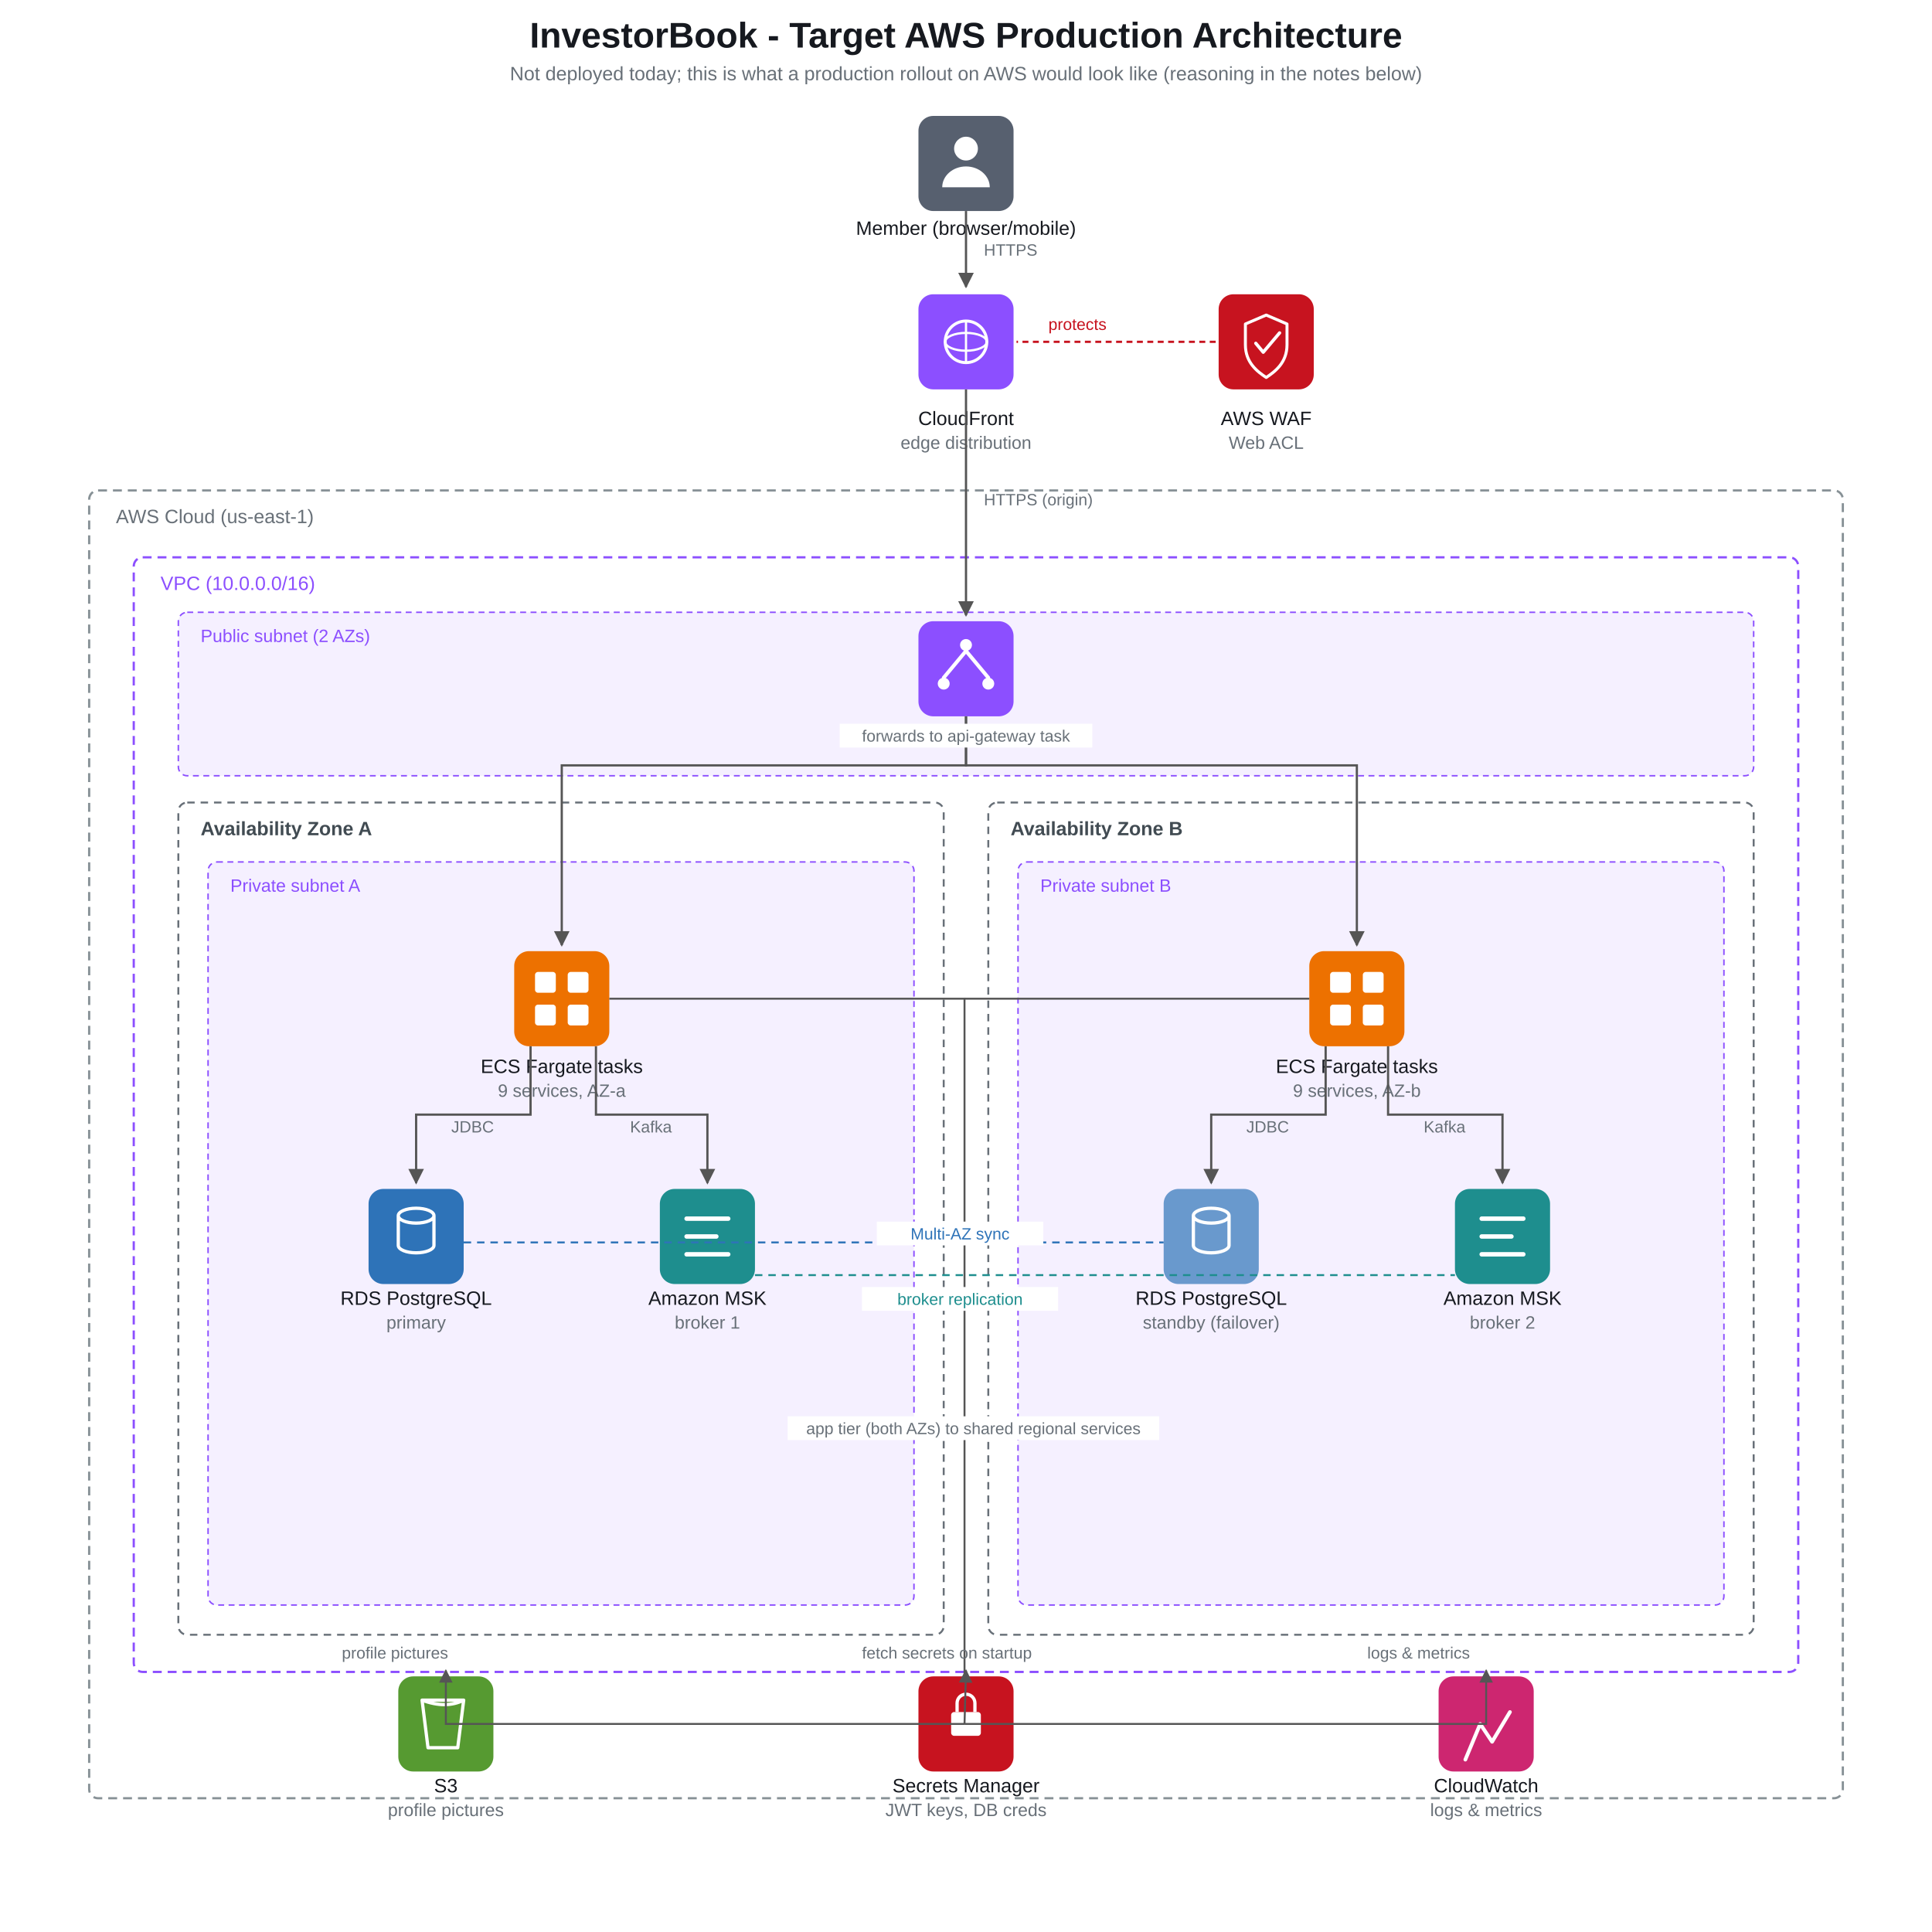
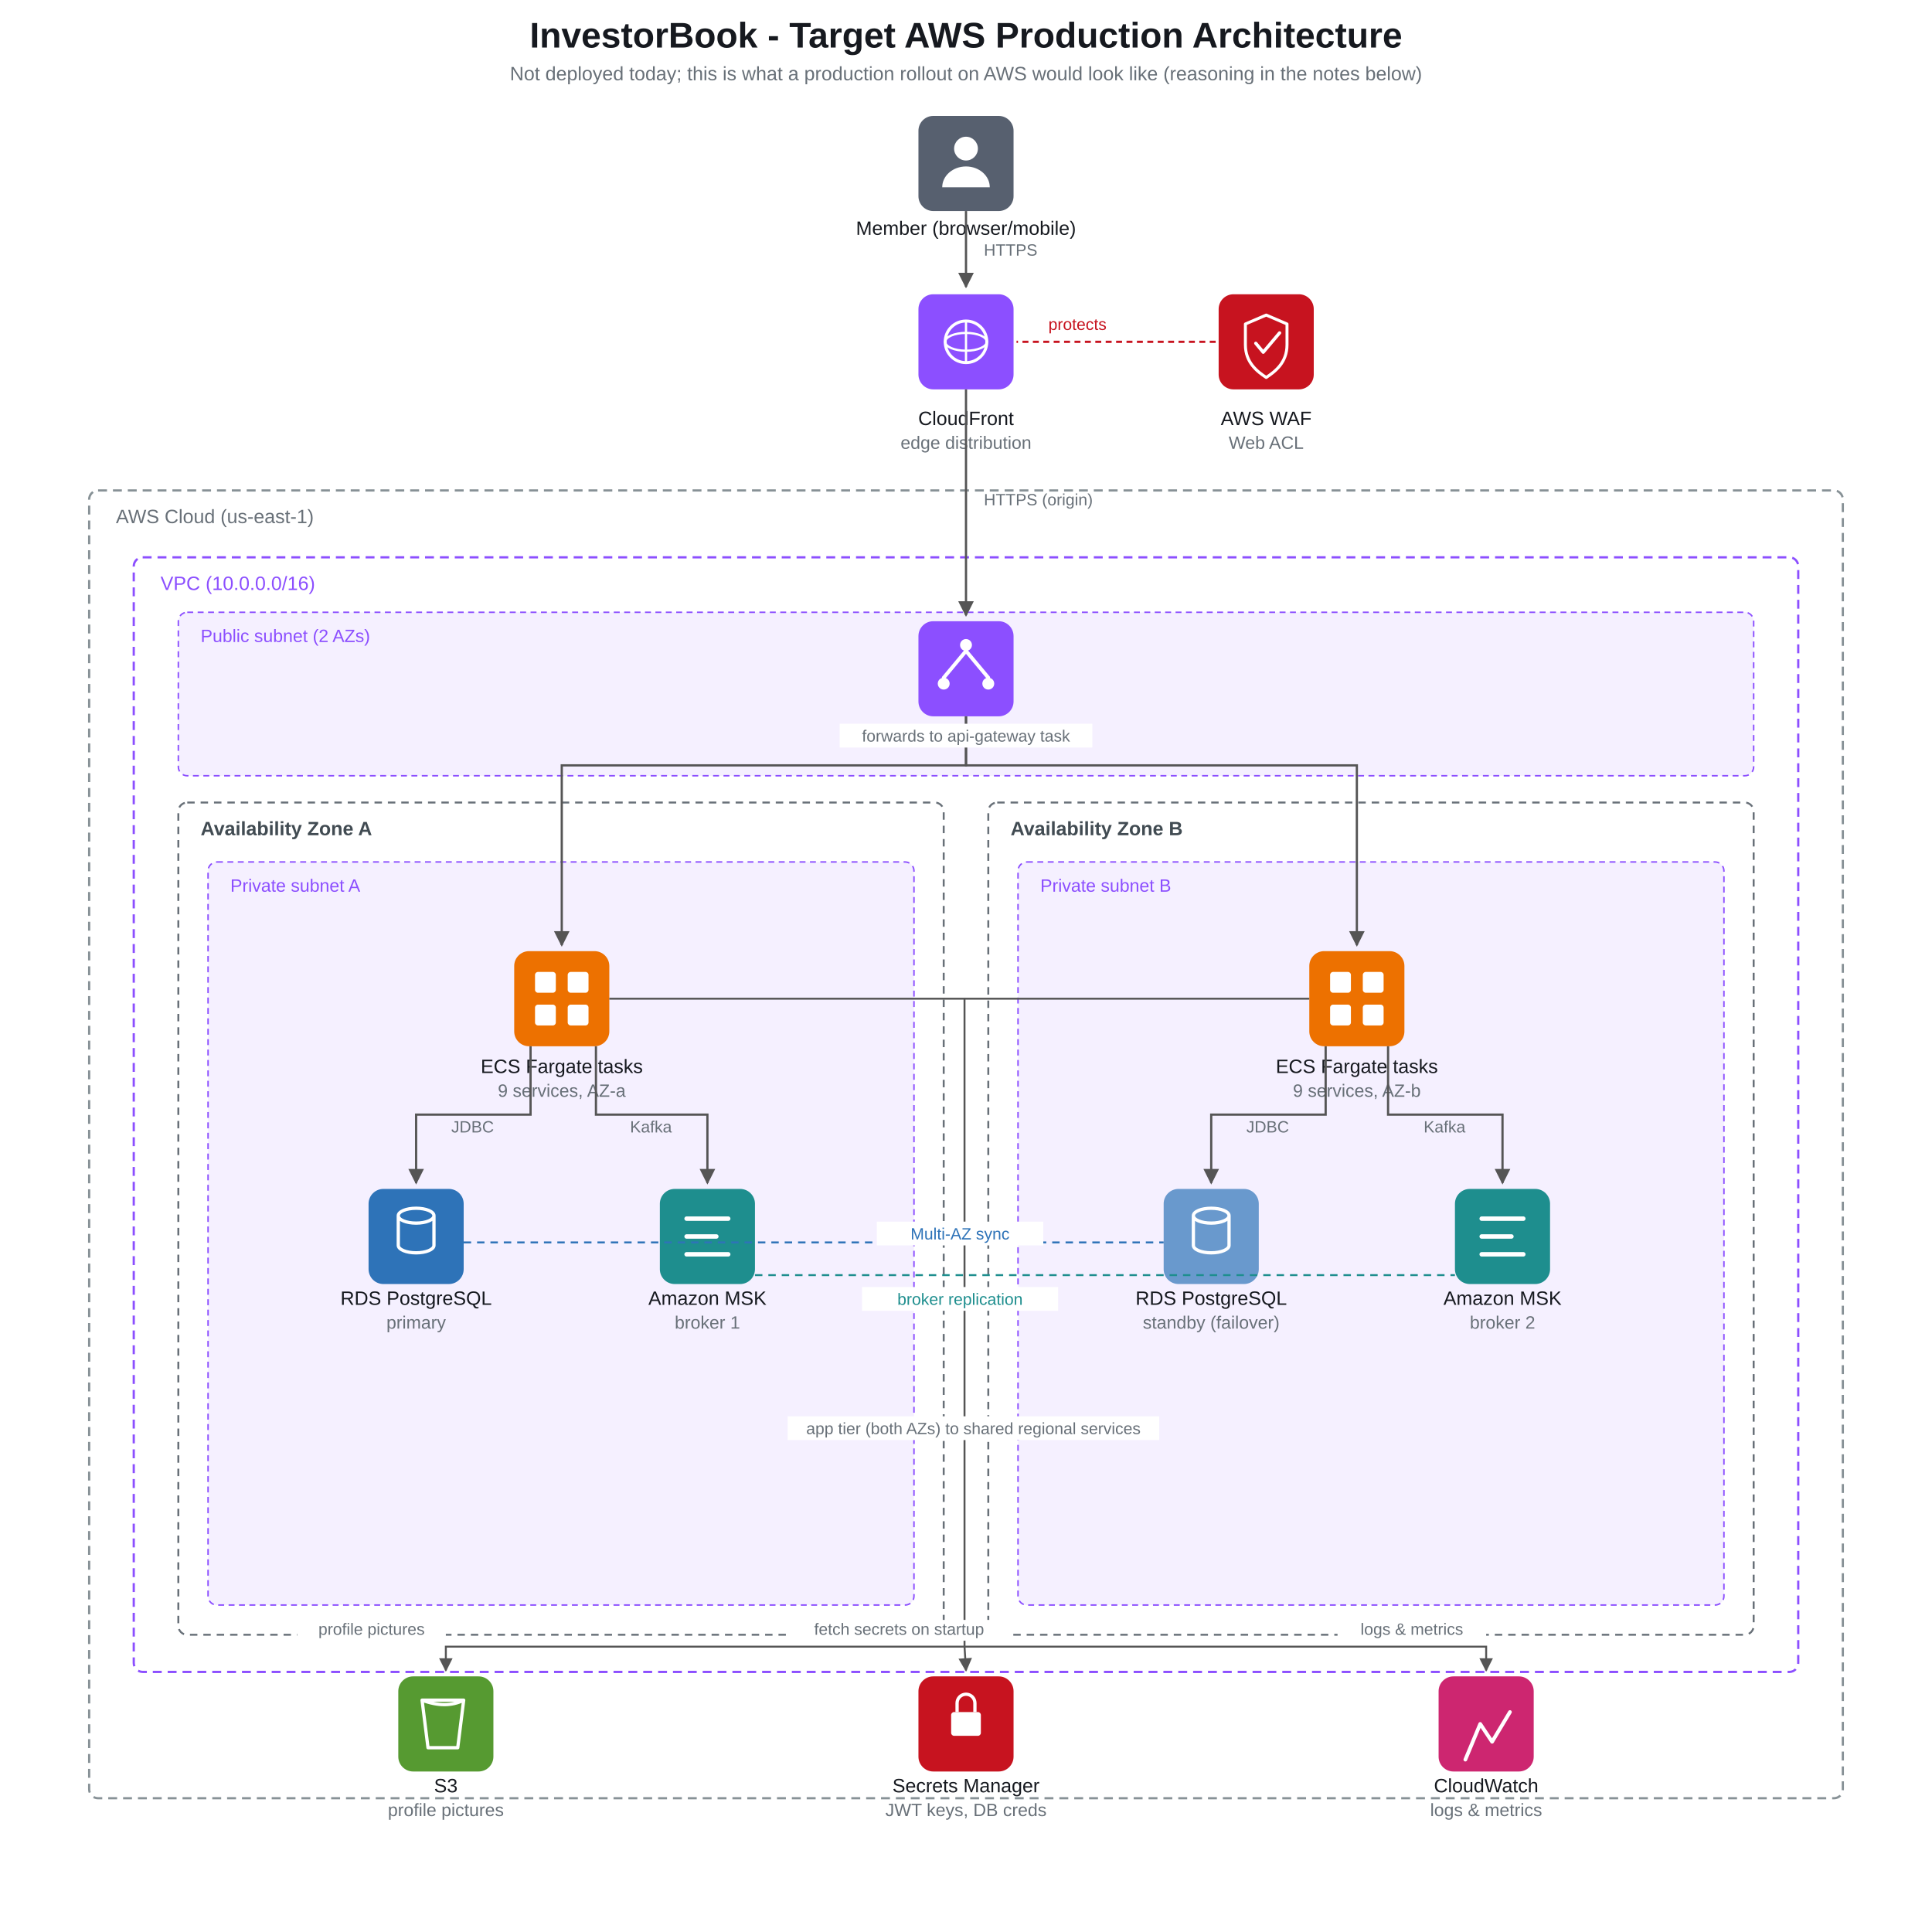
<svg xmlns="http://www.w3.org/2000/svg" viewBox="0 0 1300 1300" font-family="Arial, Helvetica, sans-serif">
  <defs>
    <marker id="arrow" viewBox="0 0 10 10" refX="9" refY="5" markerWidth="7" markerHeight="7" orient="auto-start-reverse">
      <path d="M0,0 L10,5 L0,10 z" fill="#555555" />
    </marker>
  </defs>
  <rect x="0" y="0" width="1300" height="1300" fill="#ffffff" />
  <text x="650" y="32" text-anchor="middle" font-size="24" font-weight="700" fill="#16191f">InvestorBook - Target AWS Production Architecture</text>
  <text x="650" y="54" text-anchor="middle" font-size="13" fill="#687078">Not deployed today; this is what a production rollout on AWS would look like (reasoning in the notes below)</text>
  <g>
    <rect x="618" y="78" width="64" height="64" rx="10" fill="#57606f" />
    <circle cx="650" cy="100" r="8" fill="#ffffff" />
    <path d="M634,126 a16,14 0 0 1 32,0 z" fill="#ffffff" />
    <text x="650" y="158" text-anchor="middle" font-size="13" fill="#16191f">Member (browser/mobile)</text>
  </g>
  <path d="M650,142 L650,193" stroke="#555555" stroke-width="1.5" fill="none" marker-end="url(#arrow)" />
  <text x="662" y="172" font-size="11" fill="#687078">HTTPS</text>
  <g>
    <rect x="618" y="198" width="64" height="64" rx="10" fill="#8C4FFF" />
    <circle cx="650" cy="230" r="14" fill="none" stroke="#ffffff" stroke-width="2" />
    <ellipse cx="650" cy="230" rx="14" ry="6" fill="none" stroke="#ffffff" stroke-width="1.5" />
    <line x1="650" y1="216" x2="650" y2="244" stroke="#ffffff" stroke-width="1.5" />
    <text x="650" y="286" text-anchor="middle" font-size="13" fill="#16191f">CloudFront</text>
    <text x="650" y="302" text-anchor="middle" font-size="12" fill="#687078">edge distribution</text>
  </g>
  <g>
    <rect x="820" y="198" width="64" height="64" rx="10" fill="#C7131F" />
    <path d="M852,212 l14,6 v14 c0,12 -8,18 -14,22 c-6,-4 -14,-10 -14,-22 v-14 z" fill="none" stroke="#ffffff" stroke-width="2" stroke-linejoin="round" />
    <path d="M845,231 l5,6 l11,-13" stroke="#ffffff" stroke-width="2.2" fill="none" stroke-linecap="round" stroke-linejoin="round" />
    <text x="852" y="286" text-anchor="middle" font-size="13" fill="#16191f">AWS WAF</text>
    <text x="852" y="302" text-anchor="middle" font-size="12" fill="#687078">Web ACL</text>
  </g>
  <path d="M818,230 L684,230" stroke="#C7131F" stroke-width="1.5" stroke-dasharray="4,3" fill="none" />
  <text x="725" y="222" text-anchor="middle" font-size="11" fill="#C7131F">protects</text>
  <rect x="60" y="330" width="1180" height="880" rx="6" fill="none" stroke="#879196" stroke-width="1.5" stroke-dasharray="6,4" />
  <text x="78" y="352" font-size="13" fill="#687078">AWS Cloud (us-east-1)</text>
  <rect x="90" y="375" width="1120" height="750" rx="6" fill="none" stroke="#8C4FFF" stroke-width="1.5" stroke-dasharray="6,4" />
  <text x="108" y="397" font-size="13" fill="#8C4FFF">VPC (10.0.0.0/16)</text>
  <rect x="120" y="412" width="1060" height="110" rx="6" fill="#F5F0FF" stroke="#8C4FFF" stroke-width="1" stroke-dasharray="4,3" />
  <text x="135" y="432" font-size="12" fill="#8C4FFF">Public subnet (2 AZs)</text>
  <path d="M650,262 L650,414" stroke="#555555" stroke-width="1.5" fill="none" marker-end="url(#arrow)" />
  <text x="662" y="340" font-size="11" fill="#687078">HTTPS (origin)</text>
  <g>
    <rect x="618" y="418" width="64" height="64" rx="10" fill="#8C4FFF" />
    <circle cx="650" cy="434" r="4" fill="#ffffff" />
    <path d="M650,438 L635,456 M650,438 L665,456" stroke="#ffffff" stroke-width="2.5" fill="none" stroke-linecap="round" />
    <circle cx="635" cy="460" r="4" fill="#ffffff" />
    <circle cx="665" cy="460" r="4" fill="#ffffff" />
    <text x="650" y="498" text-anchor="middle" font-size="13" fill="#16191f">Application Load Balancer</text>
  </g>
  <rect x="120" y="540" width="515" height="560" rx="6" fill="none" stroke="#687078" stroke-width="1.3" stroke-dasharray="5,4" />
  <text x="135" y="562" font-size="13" font-weight="600" fill="#414b52">Availability Zone A</text>
  <rect x="665" y="540" width="515" height="560" rx="6" fill="none" stroke="#687078" stroke-width="1.3" stroke-dasharray="5,4" />
  <text x="680" y="562" font-size="13" font-weight="600" fill="#414b52">Availability Zone B</text>
  <rect x="140" y="580" width="475" height="500" rx="6" fill="#F5F0FF" stroke="#8C4FFF" stroke-width="1" stroke-dasharray="4,3" />
  <text x="155" y="600" font-size="12" fill="#8C4FFF">Private subnet A</text>
  <rect x="685" y="580" width="475" height="500" rx="6" fill="#F5F0FF" stroke="#8C4FFF" stroke-width="1" stroke-dasharray="4,3" />
  <text x="700" y="600" font-size="12" fill="#8C4FFF">Private subnet B</text>
  <path d="M650,482 L650,515 L378,515 L378,636" stroke="#555555" stroke-width="1.5" fill="none" marker-end="url(#arrow)" />
  <path d="M650,482 L650,515 L913,515 L913,636" stroke="#555555" stroke-width="1.5" fill="none" marker-end="url(#arrow)" />
  <rect x="565" y="487" width="170" height="16" fill="#ffffff" />
  <text x="650" y="499" text-anchor="middle" font-size="11" fill="#687078">forwards to api-gateway task</text>
  <g>
    <rect x="346" y="640" width="64" height="64" rx="10" fill="#ED7100" />
    <rect x="360" y="654" width="14" height="14" rx="2" fill="#ffffff" />
    <rect x="382" y="654" width="14" height="14" rx="2" fill="#ffffff" />
    <rect x="360" y="676" width="14" height="14" rx="2" fill="#ffffff" />
    <rect x="382" y="676" width="14" height="14" rx="2" fill="#ffffff" />
    <text x="378" y="722" text-anchor="middle" font-size="13" fill="#16191f">ECS Fargate tasks</text>
    <text x="378" y="738" text-anchor="middle" font-size="12" fill="#687078">9 services, AZ-a</text>
  </g>
  <g>
    <rect x="881" y="640" width="64" height="64" rx="10" fill="#ED7100" />
    <rect x="895" y="654" width="14" height="14" rx="2" fill="#ffffff" />
    <rect x="917" y="654" width="14" height="14" rx="2" fill="#ffffff" />
    <rect x="895" y="676" width="14" height="14" rx="2" fill="#ffffff" />
    <rect x="917" y="676" width="14" height="14" rx="2" fill="#ffffff" />
    <text x="913" y="722" text-anchor="middle" font-size="13" fill="#16191f">ECS Fargate tasks</text>
    <text x="913" y="738" text-anchor="middle" font-size="12" fill="#687078">9 services, AZ-b</text>
  </g>
  <g>
    <rect x="248" y="800" width="64" height="64" rx="10" fill="#2E73B8" />
    <path d="M268,818 a12,5 0 1 0 24,0 a12,5 0 1 0 -24,0 M268,818 v20 a12,5 0 0 0 24,0 v-20" stroke="#ffffff" stroke-width="2.2" fill="none" />
    <text x="280" y="878" text-anchor="middle" font-size="13" fill="#16191f">RDS PostgreSQL</text>
    <text x="280" y="894" text-anchor="middle" font-size="12" fill="#687078">primary</text>
  </g>
  <g>
    <rect x="444" y="800" width="64" height="64" rx="10" fill="#1E8E8E" />
    <path d="M462,820 h28 M462,832 h20 M462,844 h28" stroke="#ffffff" stroke-width="3" stroke-linecap="round" />
    <text x="476" y="878" text-anchor="middle" font-size="13" fill="#16191f">Amazon MSK</text>
    <text x="476" y="894" text-anchor="middle" font-size="12" fill="#687078">broker 1</text>
  </g>
  <g>
    <rect x="783" y="800" width="64" height="64" rx="10" fill="#2E73B8" opacity="0.7" />
    <path d="M803,818 a12,5 0 1 0 24,0 a12,5 0 1 0 -24,0 M803,818 v20 a12,5 0 0 0 24,0 v-20" stroke="#ffffff" stroke-width="2.2" fill="none" />
    <text x="815" y="878" text-anchor="middle" font-size="13" fill="#16191f">RDS PostgreSQL</text>
    <text x="815" y="894" text-anchor="middle" font-size="12" fill="#687078">standby (failover)</text>
  </g>
  <g>
    <rect x="979" y="800" width="64" height="64" rx="10" fill="#1E8E8E" />
    <path d="M997,820 h28 M997,832 h20 M997,844 h28" stroke="#ffffff" stroke-width="3" stroke-linecap="round" />
    <text x="1011" y="878" text-anchor="middle" font-size="13" fill="#16191f">Amazon MSK</text>
    <text x="1011" y="894" text-anchor="middle" font-size="12" fill="#687078">broker 2</text>
  </g>
  <path d="M357,704 L357,750 L280,750 L280,796" stroke="#555555" stroke-width="1.5" fill="none" marker-end="url(#arrow)" />
  <text x="318" y="762" text-anchor="middle" font-size="11" fill="#687078">JDBC</text>
  <path d="M401,704 L401,750 L476,750 L476,796" stroke="#555555" stroke-width="1.5" fill="none" marker-end="url(#arrow)" />
  <text x="438" y="762" text-anchor="middle" font-size="11" fill="#687078">Kafka</text>
  <path d="M892,704 L892,750 L815,750 L815,796" stroke="#555555" stroke-width="1.5" fill="none" marker-end="url(#arrow)" />
  <text x="853" y="762" text-anchor="middle" font-size="11" fill="#687078">JDBC</text>
  <path d="M934,704 L934,750 L1011,750 L1011,796" stroke="#555555" stroke-width="1.5" fill="none" marker-end="url(#arrow)" />
  <text x="972" y="762" text-anchor="middle" font-size="11" fill="#687078">Kafka</text>
-   <path d="M410,672 L649,672 L649,1160" stroke="#555555" stroke-width="1.3" fill="none" />
+   <path d="M410,672 L649,672 L649,1108" stroke="#555555" stroke-width="1.3" fill="none" />
  <path d="M881,672 L649,672" stroke="#555555" stroke-width="1.3" fill="none" />
  <rect x="530" y="953" width="250" height="16" fill="#ffffff" />
  <text x="655" y="965" text-anchor="middle" font-size="11" fill="#687078">app tier (both AZs) to shared regional services</text>
  <path d="M312,836 L783,836" stroke="#2E73B8" stroke-width="1.3" stroke-dasharray="5,4" fill="none" />
  <rect x="590" y="822" width="112" height="16" fill="#ffffff" />
  <text x="646" y="834" text-anchor="middle" font-size="11" fill="#2E73B8">Multi-AZ sync</text>
  <path d="M508,858 L979,858" stroke="#1E8E8E" stroke-width="1.3" stroke-dasharray="5,4" fill="none" />
  <rect x="580" y="866" width="132" height="16" fill="#ffffff" />
  <text x="646" y="878" text-anchor="middle" font-size="11" fill="#1E8E8E">broker replication</text>
  <g>
    <rect x="268" y="1128" width="64" height="64" rx="10" fill="#569A31" />
    <path d="M284,1144 h28 l-4,32 h-20 z M284,1144 q16,6 28,0" stroke="#ffffff" stroke-width="2.2" fill="none" stroke-linejoin="round" />
    <text x="300" y="1206" text-anchor="middle" font-size="13" fill="#16191f">S3</text>
    <text x="300" y="1222" text-anchor="middle" font-size="12" fill="#687078">profile pictures</text>
  </g>
  <g>
    <rect x="618" y="1128" width="64" height="64" rx="10" fill="#C7131F" />
    <rect x="640" y="1152" width="20" height="16" rx="2" fill="#ffffff" />
    <path d="M644,1152 v-6 a6,6 0 0 1 12,0 v6" stroke="#ffffff" stroke-width="2.2" fill="none" />
    <text x="650" y="1206" text-anchor="middle" font-size="13" fill="#16191f">Secrets Manager</text>
    <text x="650" y="1222" text-anchor="middle" font-size="12" fill="#687078">JWT keys, DB creds</text>
  </g>
  <g>
    <rect x="968" y="1128" width="64" height="64" rx="10" fill="#CD2670" />
    <path d="M986,1184 l10,-24 l8,12 l12,-20" stroke="#ffffff" stroke-width="2.5" fill="none" stroke-linecap="round" stroke-linejoin="round" />
    <text x="1000" y="1206" text-anchor="middle" font-size="13" fill="#16191f">CloudWatch</text>
    <text x="1000" y="1222" text-anchor="middle" font-size="12" fill="#687078">logs &amp; metrics</text>
  </g>
-   <path d="M649,1160 L300,1160 L300,1124" stroke="#555555" stroke-width="1.3" fill="none" marker-end="url(#arrow)" />
-   <text x="230" y="1116" font-size="11" fill="#687078">profile pictures</text>
-   <path d="M649,1160 L650,1124" stroke="#555555" stroke-width="1.3" fill="none" marker-end="url(#arrow)" />
-   <text x="580" y="1116" font-size="11" fill="#687078">fetch secrets on startup</text>
-   <path d="M649,1160 L1000,1160 L1000,1124" stroke="#555555" stroke-width="1.3" fill="none" marker-end="url(#arrow)" />
-   <text x="920" y="1116" font-size="11" fill="#687078">logs &amp; metrics</text>
+   <path d="M649,1108 L300,1108 L300,1124" stroke="#555555" stroke-width="1.3" fill="none" marker-end="url(#arrow)" />
+   <rect x="200" y="1090" width="100" height="14" fill="#ffffff" />
+   <text x="250" y="1100" text-anchor="middle" font-size="11" fill="#687078">profile pictures</text>
+   <path d="M649,1108 L650,1124" stroke="#555555" stroke-width="1.3" fill="none" marker-end="url(#arrow)" />
+   <rect x="530" y="1090" width="150" height="14" fill="#ffffff" />
+   <text x="605" y="1100" text-anchor="middle" font-size="11" fill="#687078">fetch secrets on startup</text>
+   <path d="M649,1108 L1000,1108 L1000,1124" stroke="#555555" stroke-width="1.3" fill="none" marker-end="url(#arrow)" />
+   <rect x="900" y="1090" width="100" height="14" fill="#ffffff" />
+   <text x="950" y="1100" text-anchor="middle" font-size="11" fill="#687078">logs &amp; metrics</text>
</svg>
